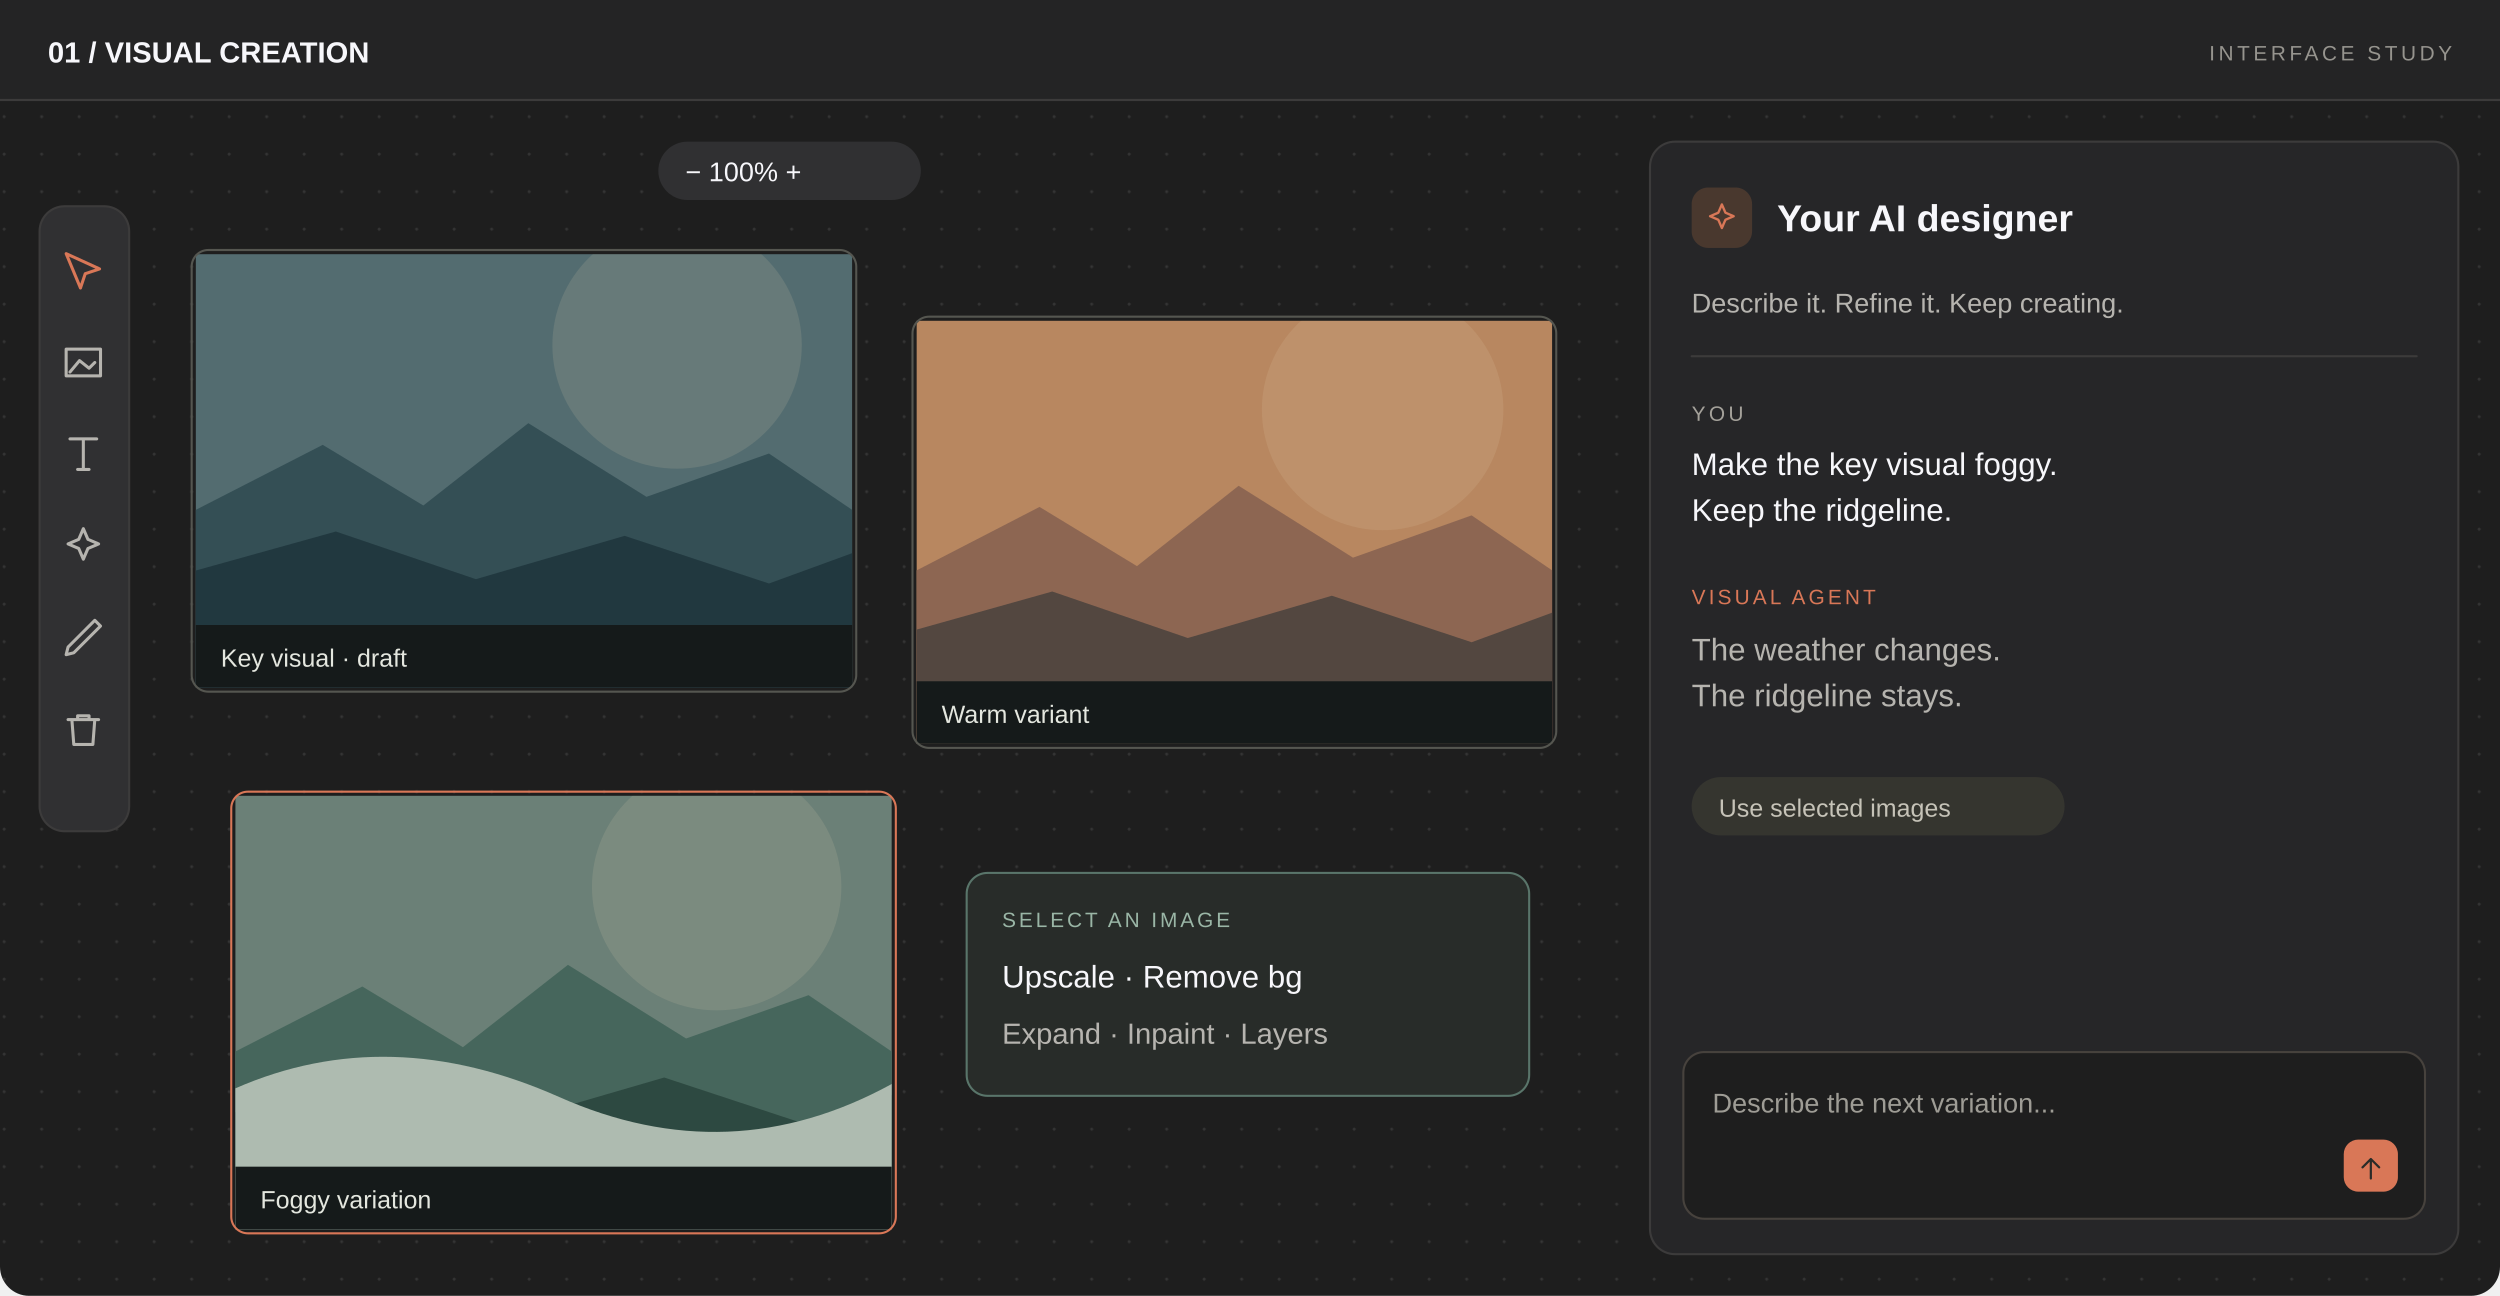
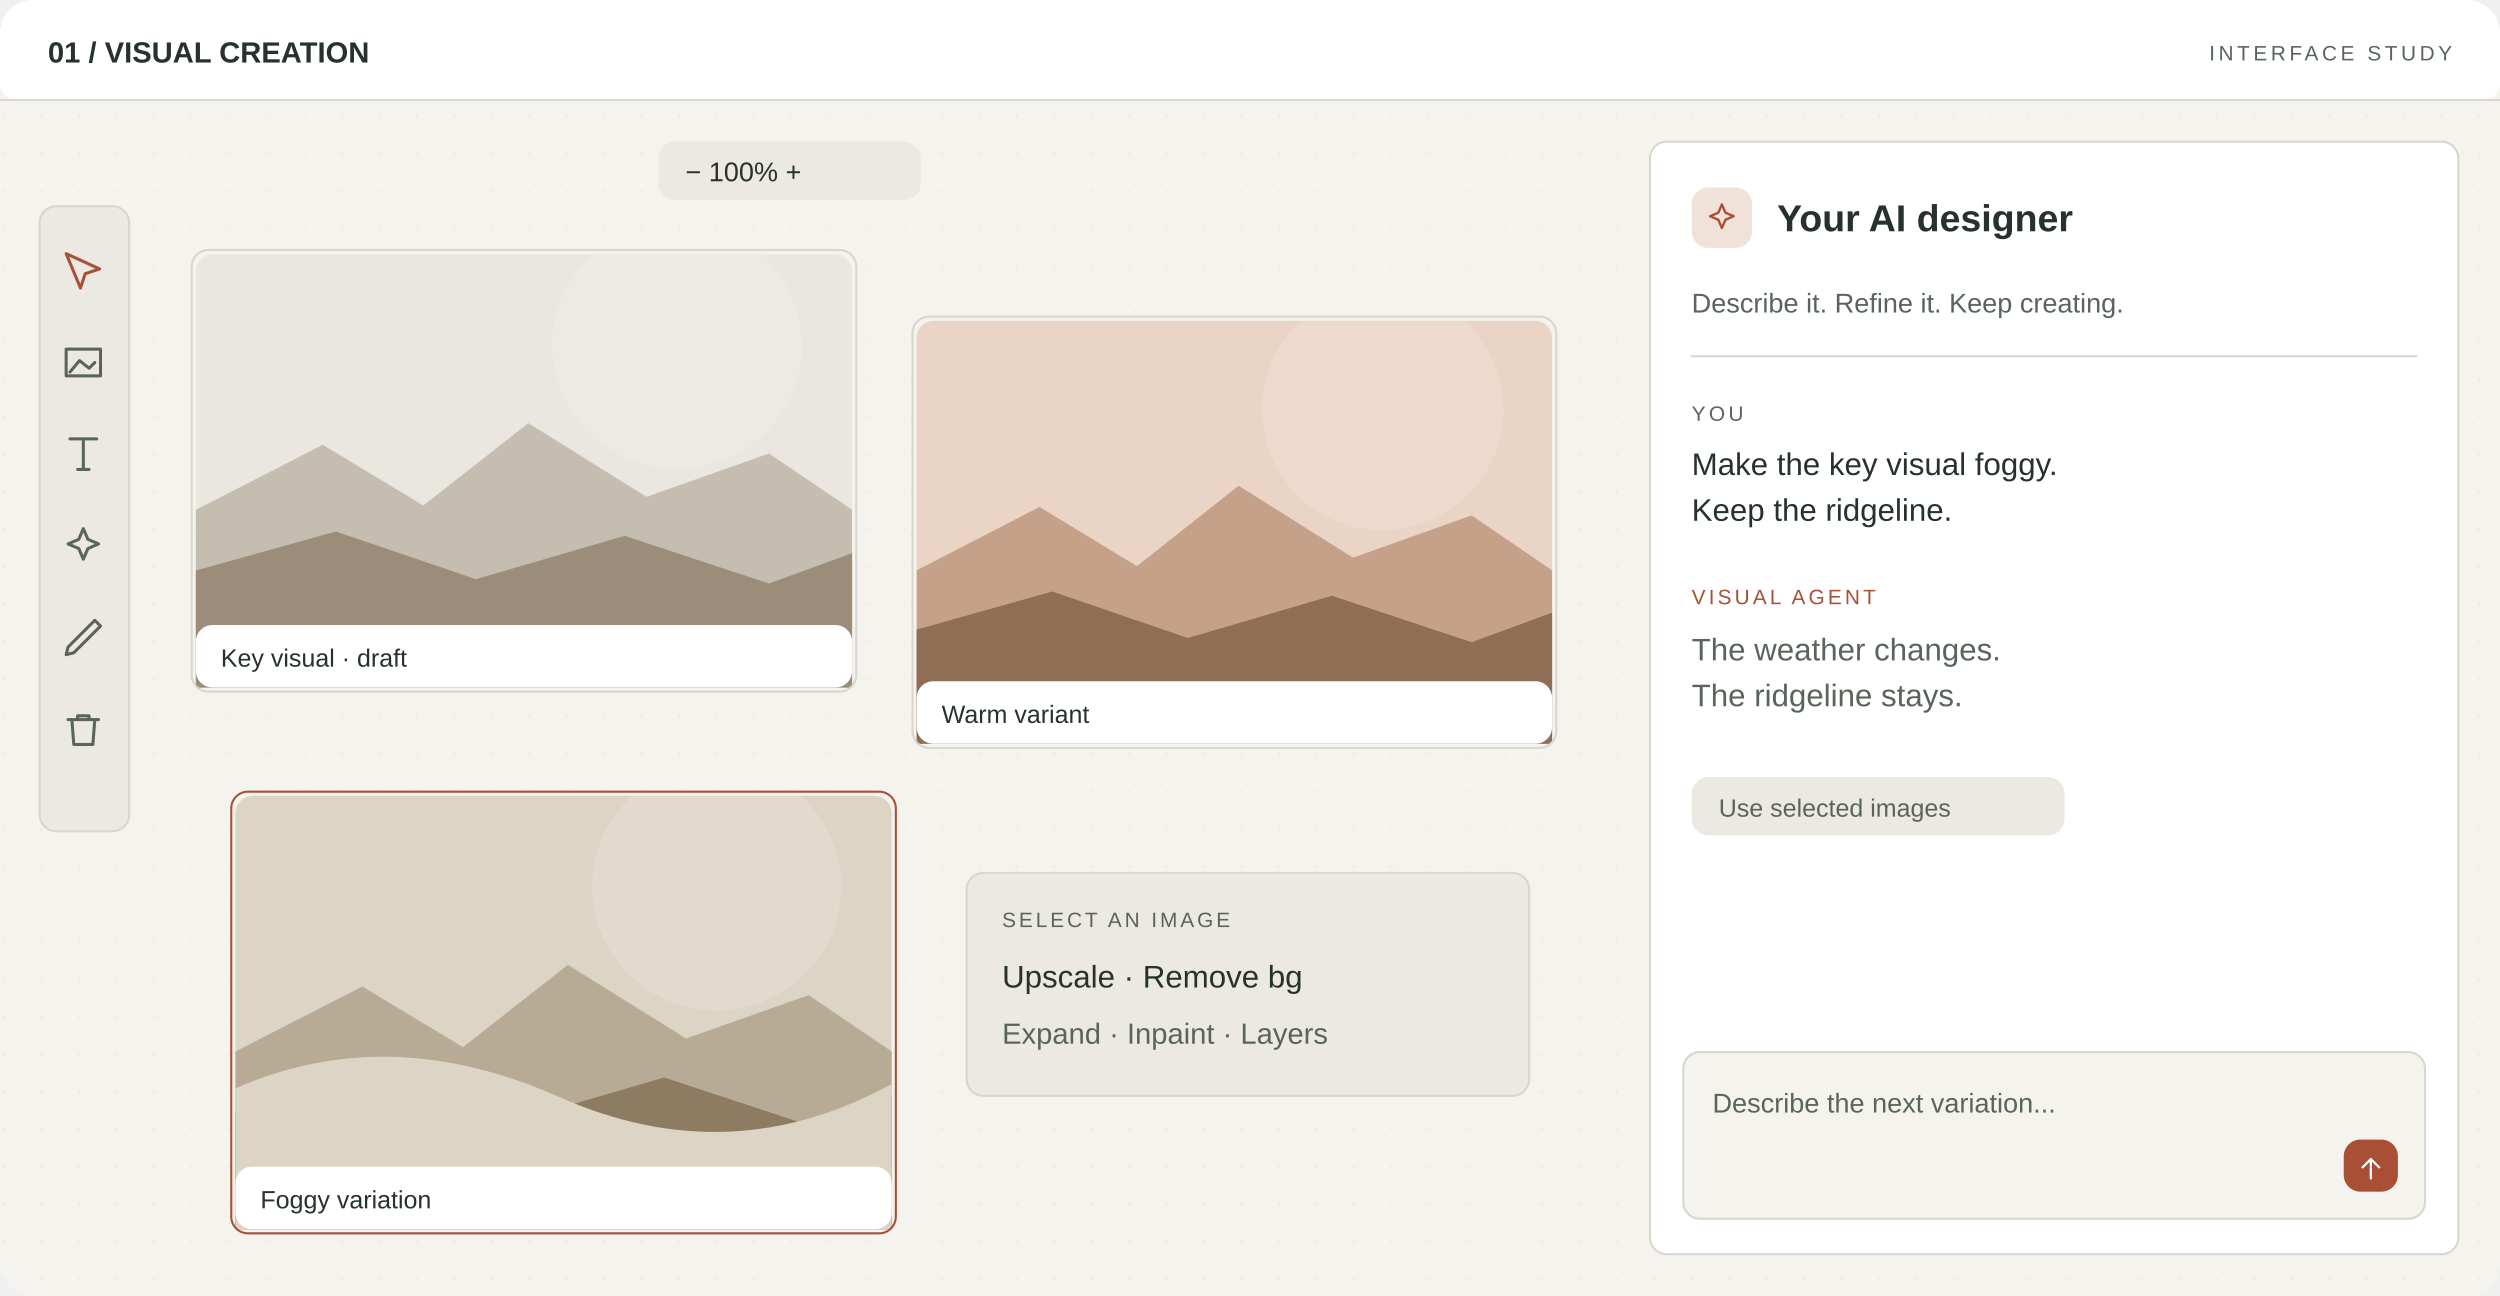
<svg xmlns="http://www.w3.org/2000/svg" width="1200" height="622" viewBox="0 0 1200 622" role="img" aria-labelledby="title">
  <defs>
+     <clipPath id="frame">
+       <rect x="0" y="0" width="1200" height="622" rx="16" />
+     </clipPath>
    <pattern id="dots" width="18" height="18" patternUnits="userSpaceOnUse">
-       <circle cx="2" cy="2" r=".75" fill="#777" opacity=".24" />
+       <circle cx="2" cy="2" r=".75" fill="#D8D6CE" opacity=".24" />
    </pattern>
  </defs>
-   <rect x="0" y="0" width="1200" height="622" rx="14" fill="#1e1e1e" />
-   <rect x="0" y="48" width="1200" height="574" rx="0" fill="url(#dots)" />
-   <rect x="0" y="0" width="1200" height="48" rx="0" fill="#242425" />
-   <path d="M0 48H1200" fill="none" stroke="#3c3b3b" stroke-width="1" stroke-linecap="round" stroke-linejoin="round" />
-   <text x="23" y="30" font-size="14" fill="#f7f7fb" font-weight="600" font-family="Arial, Helvetica, sans-serif">01 / VISUAL CREATION</text>
-   <text x="1177" y="29" font-family="Arial,Helvetica,sans-serif" font-size="10" fill="#96948e" letter-spacing="1.7" text-anchor="end">INTERFACE STUDY</text>
-   <rect x="316" y="68" width="126" height="28" rx="14" fill="#303032" />
-   <text x="329" y="87" font-size="13" fill="#f7f7fb" font-weight="400" font-family="Arial, Helvetica, sans-serif">−    100%    +</text>
-   <rect x="19" y="99" width="43" height="300" rx="12" fill="#303032" stroke="#3c3b3b" />
-   <g transform="translate(29 119) scale(0.9166667)">
-     <path d="M3 3l7.5 18 2.5-7.5L20.5 11z" fill="none" stroke="#D97757" stroke-width="1.6" stroke-linecap="round" stroke-linejoin="round" />
-   </g>
-   <g transform="translate(29 163) scale(0.9166667)">
-     <path d="M3 5h18v14H3zM5 17l5-6 5 4 3-3" fill="none" stroke="#b6b4af" stroke-width="1.6" stroke-linecap="round" stroke-linejoin="round" />
-   </g>
-   <g transform="translate(29 207) scale(0.9166667)">
-     <path d="M5 4h14M12 4v16M9 20h6" fill="none" stroke="#b6b4af" stroke-width="1.6" stroke-linecap="round" stroke-linejoin="round" />
-   </g>
-   <g transform="translate(29 251) scale(0.9166667)">
-     <path d="M12 3l2.4 5.6L20 11l-5.6 2.4L12 19l-2.4-5.6L4 11l5.6-2.4z" fill="none" stroke="#b6b4af" stroke-width="1.6" stroke-linecap="round" stroke-linejoin="round" />
-   </g>
-   <g transform="translate(29 295) scale(0.9166667)">
-     <path d="M18 3l3 3-14 14-4 1 1-4z" fill="none" stroke="#b6b4af" stroke-width="1.6" stroke-linecap="round" stroke-linejoin="round" />
-   </g>
-   <g transform="translate(29 339) scale(0.9166667)">
-     <path d="M4 7h16M9 7V5h6v2M6 7l1 13h10l1-13" fill="none" stroke="#b6b4af" stroke-width="1.6" stroke-linecap="round" stroke-linejoin="round" />
-   </g>
-   <svg x="94" y="122" width="315" height="208" viewBox="0 0 300 200" preserveAspectRatio="none">
-     <rect x="0" y="0" width="300" height="200" rx="0" fill="#536c70" />
-     <circle cx="220" cy="42" r="57" fill="#e4d3b0" opacity=".14" />
-     <path d="M0 118L58 88L104 116L152 78L206 112L262 92L300 118V200H0Z" fill="#344f55" stroke="none" stroke-width="0" stroke-linecap="round" stroke-linejoin="round" />
-     <path d="M0 146L64 128L128 150L196 130L262 152L300 138V200H0Z" fill="#21383f" stroke="none" stroke-width="0" stroke-linecap="round" stroke-linejoin="round" />
-   </svg>
-   <rect x="94" y="300" width="315" height="30" rx="0" fill="#151a1a" />
-   <text x="106" y="320" font-size="12" fill="#e4e7df" font-weight="400" font-family="Arial, Helvetica, sans-serif">Key visual · draft</text>
-   <rect x="92" y="120" width="319" height="212" rx="8" fill="none" stroke="#555650" />
-   <svg x="440" y="154" width="305" height="203" viewBox="0 0 300 200" preserveAspectRatio="none">
-     <rect x="0" y="0" width="300" height="200" rx="0" fill="#b88760" />
-     <circle cx="220" cy="42" r="57" fill="#e4d3b0" opacity=".14" />
-     <path d="M0 118L58 88L104 116L152 78L206 112L262 92L300 118V200H0Z" fill="#8d6652" stroke="none" stroke-width="0" stroke-linecap="round" stroke-linejoin="round" />
-     <path d="M0 146L64 128L128 150L196 130L262 152L300 138V200H0Z" fill="#534740" stroke="none" stroke-width="0" stroke-linecap="round" stroke-linejoin="round" />
-   </svg>
-   <rect x="440" y="327" width="305" height="30" rx="0" fill="#151a1a" />
-   <text x="452" y="347" font-size="12" fill="#e4e7df" font-weight="400" font-family="Arial, Helvetica, sans-serif">Warm variant</text>
-   <rect x="438" y="152" width="309" height="207" rx="8" fill="none" stroke="#555650" />
-   <svg x="113" y="382" width="315" height="208" viewBox="0 0 300 200" preserveAspectRatio="none">
-     <rect x="0" y="0" width="300" height="200" rx="0" fill="#6b8077" />
-     <circle cx="220" cy="42" r="57" fill="#e4d3b0" opacity=".14" />
-     <path d="M0 118L58 88L104 116L152 78L206 112L262 92L300 118V200H0Z" fill="#46665c" stroke="none" stroke-width="0" stroke-linecap="round" stroke-linejoin="round" />
-     <path d="M0 146L64 128L128 150L196 130L262 152L300 138V200H0Z" fill="#2d4941" stroke="none" stroke-width="0" stroke-linecap="round" stroke-linejoin="round" />
-     <path d="M0 135Q70 104 148 139T300 133V200H0Z" fill="#aebbb0" stroke="none" stroke-width="0" stroke-linecap="round" stroke-linejoin="round" />
-   </svg>
-   <rect x="113" y="560" width="315" height="30" rx="0" fill="#151a1a" />
-   <text x="125" y="580" font-size="12" fill="#e4e7df" font-weight="400" font-family="Arial, Helvetica, sans-serif">Foggy variation</text>
-   <rect x="111" y="380" width="319" height="212" rx="8" fill="none" stroke="#D97757" />
-   <rect x="464" y="419" width="270" height="107" rx="10" fill="#282c29" stroke="#59756a" />
-   <text x="481" y="445" font-size="10" fill="#9ab6a6" font-weight="400" font-family="Arial, Helvetica, sans-serif" letter-spacing="1.4">SELECT AN IMAGE</text>
-   <text x="481" y="474" font-size="15" fill="#f7f7fb" font-weight="400" font-family="Arial, Helvetica, sans-serif">Upscale · Remove bg</text>
-   <text x="481" y="501" font-size="14" fill="#b6b4af" font-weight="400" font-family="Arial, Helvetica, sans-serif">Expand · Inpaint · Layers</text>
-   <rect x="792" y="68" width="388" height="534" rx="12" fill="#262628" stroke="#3c3b3b" />
-   <rect x="812" y="90" width="29" height="29" rx="8" fill="#49382e" />
-   <g transform="translate(818 96) scale(0.7083333)">
-     <path d="M12 3l2.4 5.6L20 11l-5.6 2.4L12 19l-2.4-5.6L4 11l5.6-2.4z" fill="none" stroke="#D97757" stroke-width="1.6" stroke-linecap="round" stroke-linejoin="round" />
-   </g>
-   <text x="853" y="111" font-size="18" fill="#f7f7fb" font-weight="600" font-family="Arial, Helvetica, sans-serif">Your AI designer</text>
-   <text x="812" y="150" font-size="13" fill="#b6b4af" font-weight="400" font-family="Arial, Helvetica, sans-serif">Describe it. Refine it. Keep creating.</text>
-   <path d="M812 171H1160" fill="none" stroke="#3c3b3b" stroke-width="1" stroke-linecap="round" stroke-linejoin="round" />
-   <text x="812" y="202" font-size="10" fill="#a4a19a" font-weight="400" font-family="Arial, Helvetica, sans-serif" letter-spacing="1.6">YOU</text>
-   <text x="812" y="228" font-size="15" fill="#f7f7fb" font-weight="400" font-family="Arial, Helvetica, sans-serif">Make the key visual foggy.</text>
-   <text x="812" y="250" font-size="15" fill="#f7f7fb" font-weight="400" font-family="Arial, Helvetica, sans-serif">Keep the ridgeline.</text>
-   <text x="812" y="290" font-size="10" fill="#D97757" font-weight="400" font-family="Arial, Helvetica, sans-serif" letter-spacing="1.5">VISUAL AGENT</text>
-   <text x="812" y="317" font-size="15" fill="#b6b4af" font-weight="400" font-family="Arial, Helvetica, sans-serif">The weather changes.</text>
-   <text x="812" y="339" font-size="15" fill="#b6b4af" font-weight="400" font-family="Arial, Helvetica, sans-serif">The ridgeline stays.</text>
-   <rect x="812" y="373" width="179" height="28" rx="14" fill="#35352f" />
-   <text x="825" y="392" font-size="12" fill="#c6c3b8" font-weight="400" font-family="Arial, Helvetica, sans-serif">Use selected images</text>
-   <rect x="808" y="505" width="356" height="80" rx="10" fill="#1e1e1e" stroke="#47423d" />
-   <text x="822" y="534" font-size="13" fill="#9e9c95" font-weight="400" font-family="Arial, Helvetica, sans-serif">Describe the next variation...</text>
-   <rect x="1125" y="547" width="26" height="25" rx="7" fill="#D97757" />
-   <g transform="translate(1130 553) scale(0.6666667)">
-     <path d="M12 19V5m-6 6 6-6 6 6" fill="none" stroke="#292b28" stroke-width="1.6" stroke-linecap="round" stroke-linejoin="round" />
+   <rect x="0" y="0" width="1200" height="622" rx="16" fill="#F5F3EE" />
+   <g clip-path="url(#frame)">
+     <rect x="0" y="0" width="1200" height="622" rx="16" fill="#F5F3EE" />
+     <rect x="0" y="48" width="1200" height="574" rx="8" fill="url(#dots)" />
+     <rect x="0" y="0" width="1200" height="48" rx="8" fill="#FFFFFF" />
+     <path d="M0 48H1200" fill="none" stroke="#D8D6CE" stroke-width="1" stroke-linecap="round" stroke-linejoin="round" />
+     <text x="23" y="30" font-size="14" fill="#26322B" font-weight="600" font-family="Arial, Helvetica, sans-serif">01 / VISUAL CREATION</text>
+     <text x="1177" y="29" font-family="Arial, Helvetica, sans-serif" font-size="10" fill="#59645B" letter-spacing="1.7" text-anchor="end">INTERFACE STUDY</text>
+     <rect x="316" y="68" width="126" height="28" rx="8" fill="#ECE9E2" />
+     <text x="329" y="87" font-size="13" fill="#26322B" font-weight="400" font-family="Arial, Helvetica, sans-serif">−    100%    +</text>
+     <rect x="19" y="99" width="43" height="300" rx="8" fill="#ECE9E2" stroke="#D8D6CE" />
+     <g transform="translate(29 119) scale(0.9166667)">
+       <path d="M3 3l7.5 18 2.5-7.5L20.5 11z" fill="none" stroke="#A94F36" stroke-width="1.6" stroke-linecap="round" stroke-linejoin="round" />
+     </g>
+     <g transform="translate(29 163) scale(0.9166667)">
+       <path d="M3 5h18v14H3zM5 17l5-6 5 4 3-3" fill="none" stroke="#59645B" stroke-width="1.6" stroke-linecap="round" stroke-linejoin="round" />
+     </g>
+     <g transform="translate(29 207) scale(0.9166667)">
+       <path d="M5 4h14M12 4v16M9 20h6" fill="none" stroke="#59645B" stroke-width="1.6" stroke-linecap="round" stroke-linejoin="round" />
+     </g>
+     <g transform="translate(29 251) scale(0.9166667)">
+       <path d="M12 3l2.4 5.6L20 11l-5.6 2.4L12 19l-2.4-5.6L4 11l5.6-2.4z" fill="none" stroke="#59645B" stroke-width="1.6" stroke-linecap="round" stroke-linejoin="round" />
+     </g>
+     <g transform="translate(29 295) scale(0.9166667)">
+       <path d="M18 3l3 3-14 14-4 1 1-4z" fill="none" stroke="#59645B" stroke-width="1.6" stroke-linecap="round" stroke-linejoin="round" />
+     </g>
+     <g transform="translate(29 339) scale(0.9166667)">
+       <path d="M4 7h16M9 7V5h6v2M6 7l1 13h10l1-13" fill="none" stroke="#59645B" stroke-width="1.6" stroke-linecap="round" stroke-linejoin="round" />
+     </g>
+     <svg x="94" y="122" width="315" height="208" viewBox="0 0 300 200" preserveAspectRatio="none">
+       <rect x="0" y="0" width="300" height="200" rx="8" fill="#E9E7E0" />
+       <circle cx="220" cy="42" r="57" fill="#FFFFFF" opacity=".14" />
+       <path d="M0 118L58 88L104 116L152 78L206 112L262 92L300 118V200H0Z" fill="#C5BDAF" stroke="none" stroke-width="0" stroke-linecap="round" stroke-linejoin="round" />
+       <path d="M0 146L64 128L128 150L196 130L262 152L300 138V200H0Z" fill="#9C8D7B" stroke="none" stroke-width="0" stroke-linecap="round" stroke-linejoin="round" />
+     </svg>
+     <rect x="94" y="300" width="315" height="30" rx="8" fill="#FFFFFF" />
+     <text x="106" y="320" font-size="12" fill="#26322B" font-weight="400" font-family="Arial, Helvetica, sans-serif">Key visual · draft</text>
+     <rect x="92" y="120" width="319" height="212" rx="8" fill="none" stroke="#D8D6CE" />
+     <svg x="440" y="154" width="305" height="203" viewBox="0 0 300 200" preserveAspectRatio="none">
+       <rect x="0" y="0" width="300" height="200" rx="8" fill="#EAD4C5" />
+       <circle cx="220" cy="42" r="57" fill="#FFFFFF" opacity=".14" />
+       <path d="M0 118L58 88L104 116L152 78L206 112L262 92L300 118V200H0Z" fill="#C5A18A" stroke="none" stroke-width="0" stroke-linecap="round" stroke-linejoin="round" />
+       <path d="M0 146L64 128L128 150L196 130L262 152L300 138V200H0Z" fill="#906D55" stroke="none" stroke-width="0" stroke-linecap="round" stroke-linejoin="round" />
+     </svg>
+     <rect x="440" y="327" width="305" height="30" rx="8" fill="#FFFFFF" />
+     <text x="452" y="347" font-size="12" fill="#26322B" font-weight="400" font-family="Arial, Helvetica, sans-serif">Warm variant</text>
+     <rect x="438" y="152" width="309" height="207" rx="8" fill="none" stroke="#D8D6CE" />
+     <svg x="113" y="382" width="315" height="208" viewBox="0 0 300 200" preserveAspectRatio="none">
+       <rect x="0" y="0" width="300" height="200" rx="8" fill="#DCD4C5" />
+       <circle cx="220" cy="42" r="57" fill="#FFFFFF" opacity=".14" />
+       <path d="M0 118L58 88L104 116L152 78L206 112L262 92L300 118V200H0Z" fill="#B8AB95" stroke="none" stroke-width="0" stroke-linecap="round" stroke-linejoin="round" />
+       <path d="M0 146L64 128L128 150L196 130L262 152L300 138V200H0Z" fill="#8D7B62" stroke="none" stroke-width="0" stroke-linecap="round" stroke-linejoin="round" />
+       <path d="M0 135Q70 104 148 139T300 133V200H0Z" fill="#DCD4C5" stroke="none" stroke-width="0" stroke-linecap="round" stroke-linejoin="round" />
+     </svg>
+     <rect x="113" y="560" width="315" height="30" rx="8" fill="#FFFFFF" />
+     <text x="125" y="580" font-size="12" fill="#26322B" font-weight="400" font-family="Arial, Helvetica, sans-serif">Foggy variation</text>
+     <rect x="111" y="380" width="319" height="212" rx="8" fill="none" stroke="#A94F36" />
+     <rect x="464" y="419" width="270" height="107" rx="8" fill="#ECE9E2" stroke="#D8D6CE" />
+     <text x="481" y="445" font-size="10" fill="#59645B" font-weight="400" font-family="Arial, Helvetica, sans-serif" letter-spacing="1.4">SELECT AN IMAGE</text>
+     <text x="481" y="474" font-size="15" fill="#26322B" font-weight="400" font-family="Arial, Helvetica, sans-serif">Upscale · Remove bg</text>
+     <text x="481" y="501" font-size="14" fill="#59645B" font-weight="400" font-family="Arial, Helvetica, sans-serif">Expand · Inpaint · Layers</text>
+     <rect x="792" y="68" width="388" height="534" rx="8" fill="#FFFFFF" stroke="#D8D6CE" />
+     <rect x="812" y="90" width="29" height="29" rx="8" fill="#F0E2D8" />
+     <g transform="translate(818 96) scale(0.7083333)">
+       <path d="M12 3l2.4 5.6L20 11l-5.6 2.4L12 19l-2.4-5.6L4 11l5.6-2.4z" fill="none" stroke="#A94F36" stroke-width="1.6" stroke-linecap="round" stroke-linejoin="round" />
+     </g>
+     <text x="853" y="111" font-size="18" fill="#26322B" font-weight="600" font-family="Arial, Helvetica, sans-serif">Your AI designer</text>
+     <text x="812" y="150" font-size="13" fill="#59645B" font-weight="400" font-family="Arial, Helvetica, sans-serif">Describe it. Refine it. Keep creating.</text>
+     <path d="M812 171H1160" fill="none" stroke="#D8D6CE" stroke-width="1" stroke-linecap="round" stroke-linejoin="round" />
+     <text x="812" y="202" font-size="10" fill="#59645B" font-weight="400" font-family="Arial, Helvetica, sans-serif" letter-spacing="1.6">YOU</text>
+     <text x="812" y="228" font-size="15" fill="#26322B" font-weight="400" font-family="Arial, Helvetica, sans-serif">Make the key visual foggy.</text>
+     <text x="812" y="250" font-size="15" fill="#26322B" font-weight="400" font-family="Arial, Helvetica, sans-serif">Keep the ridgeline.</text>
+     <text x="812" y="290" font-size="10" fill="#A94F36" font-weight="400" font-family="Arial, Helvetica, sans-serif" letter-spacing="1.5">VISUAL AGENT</text>
+     <text x="812" y="317" font-size="15" fill="#59645B" font-weight="400" font-family="Arial, Helvetica, sans-serif">The weather changes.</text>
+     <text x="812" y="339" font-size="15" fill="#59645B" font-weight="400" font-family="Arial, Helvetica, sans-serif">The ridgeline stays.</text>
+     <rect x="812" y="373" width="179" height="28" rx="8" fill="#ECE9E2" />
+     <text x="825" y="392" font-size="12" fill="#59645B" font-weight="400" font-family="Arial, Helvetica, sans-serif">Use selected images</text>
+     <rect x="808" y="505" width="356" height="80" rx="8" fill="#F5F3EE" stroke="#D8D6CE" />
+     <text x="822" y="534" font-size="13" fill="#59645B" font-weight="400" font-family="Arial, Helvetica, sans-serif">Describe the next variation...</text>
+     <rect x="1125" y="547" width="26" height="25" rx="8" fill="#A94F36" />
+     <g transform="translate(1130 553) scale(0.6666667)">
+       <path d="M12 19V5m-6 6 6-6 6 6" fill="none" stroke="#FFFFFF" stroke-width="1.6" stroke-linecap="round" stroke-linejoin="round" />
+     </g>
  </g>
</svg>
